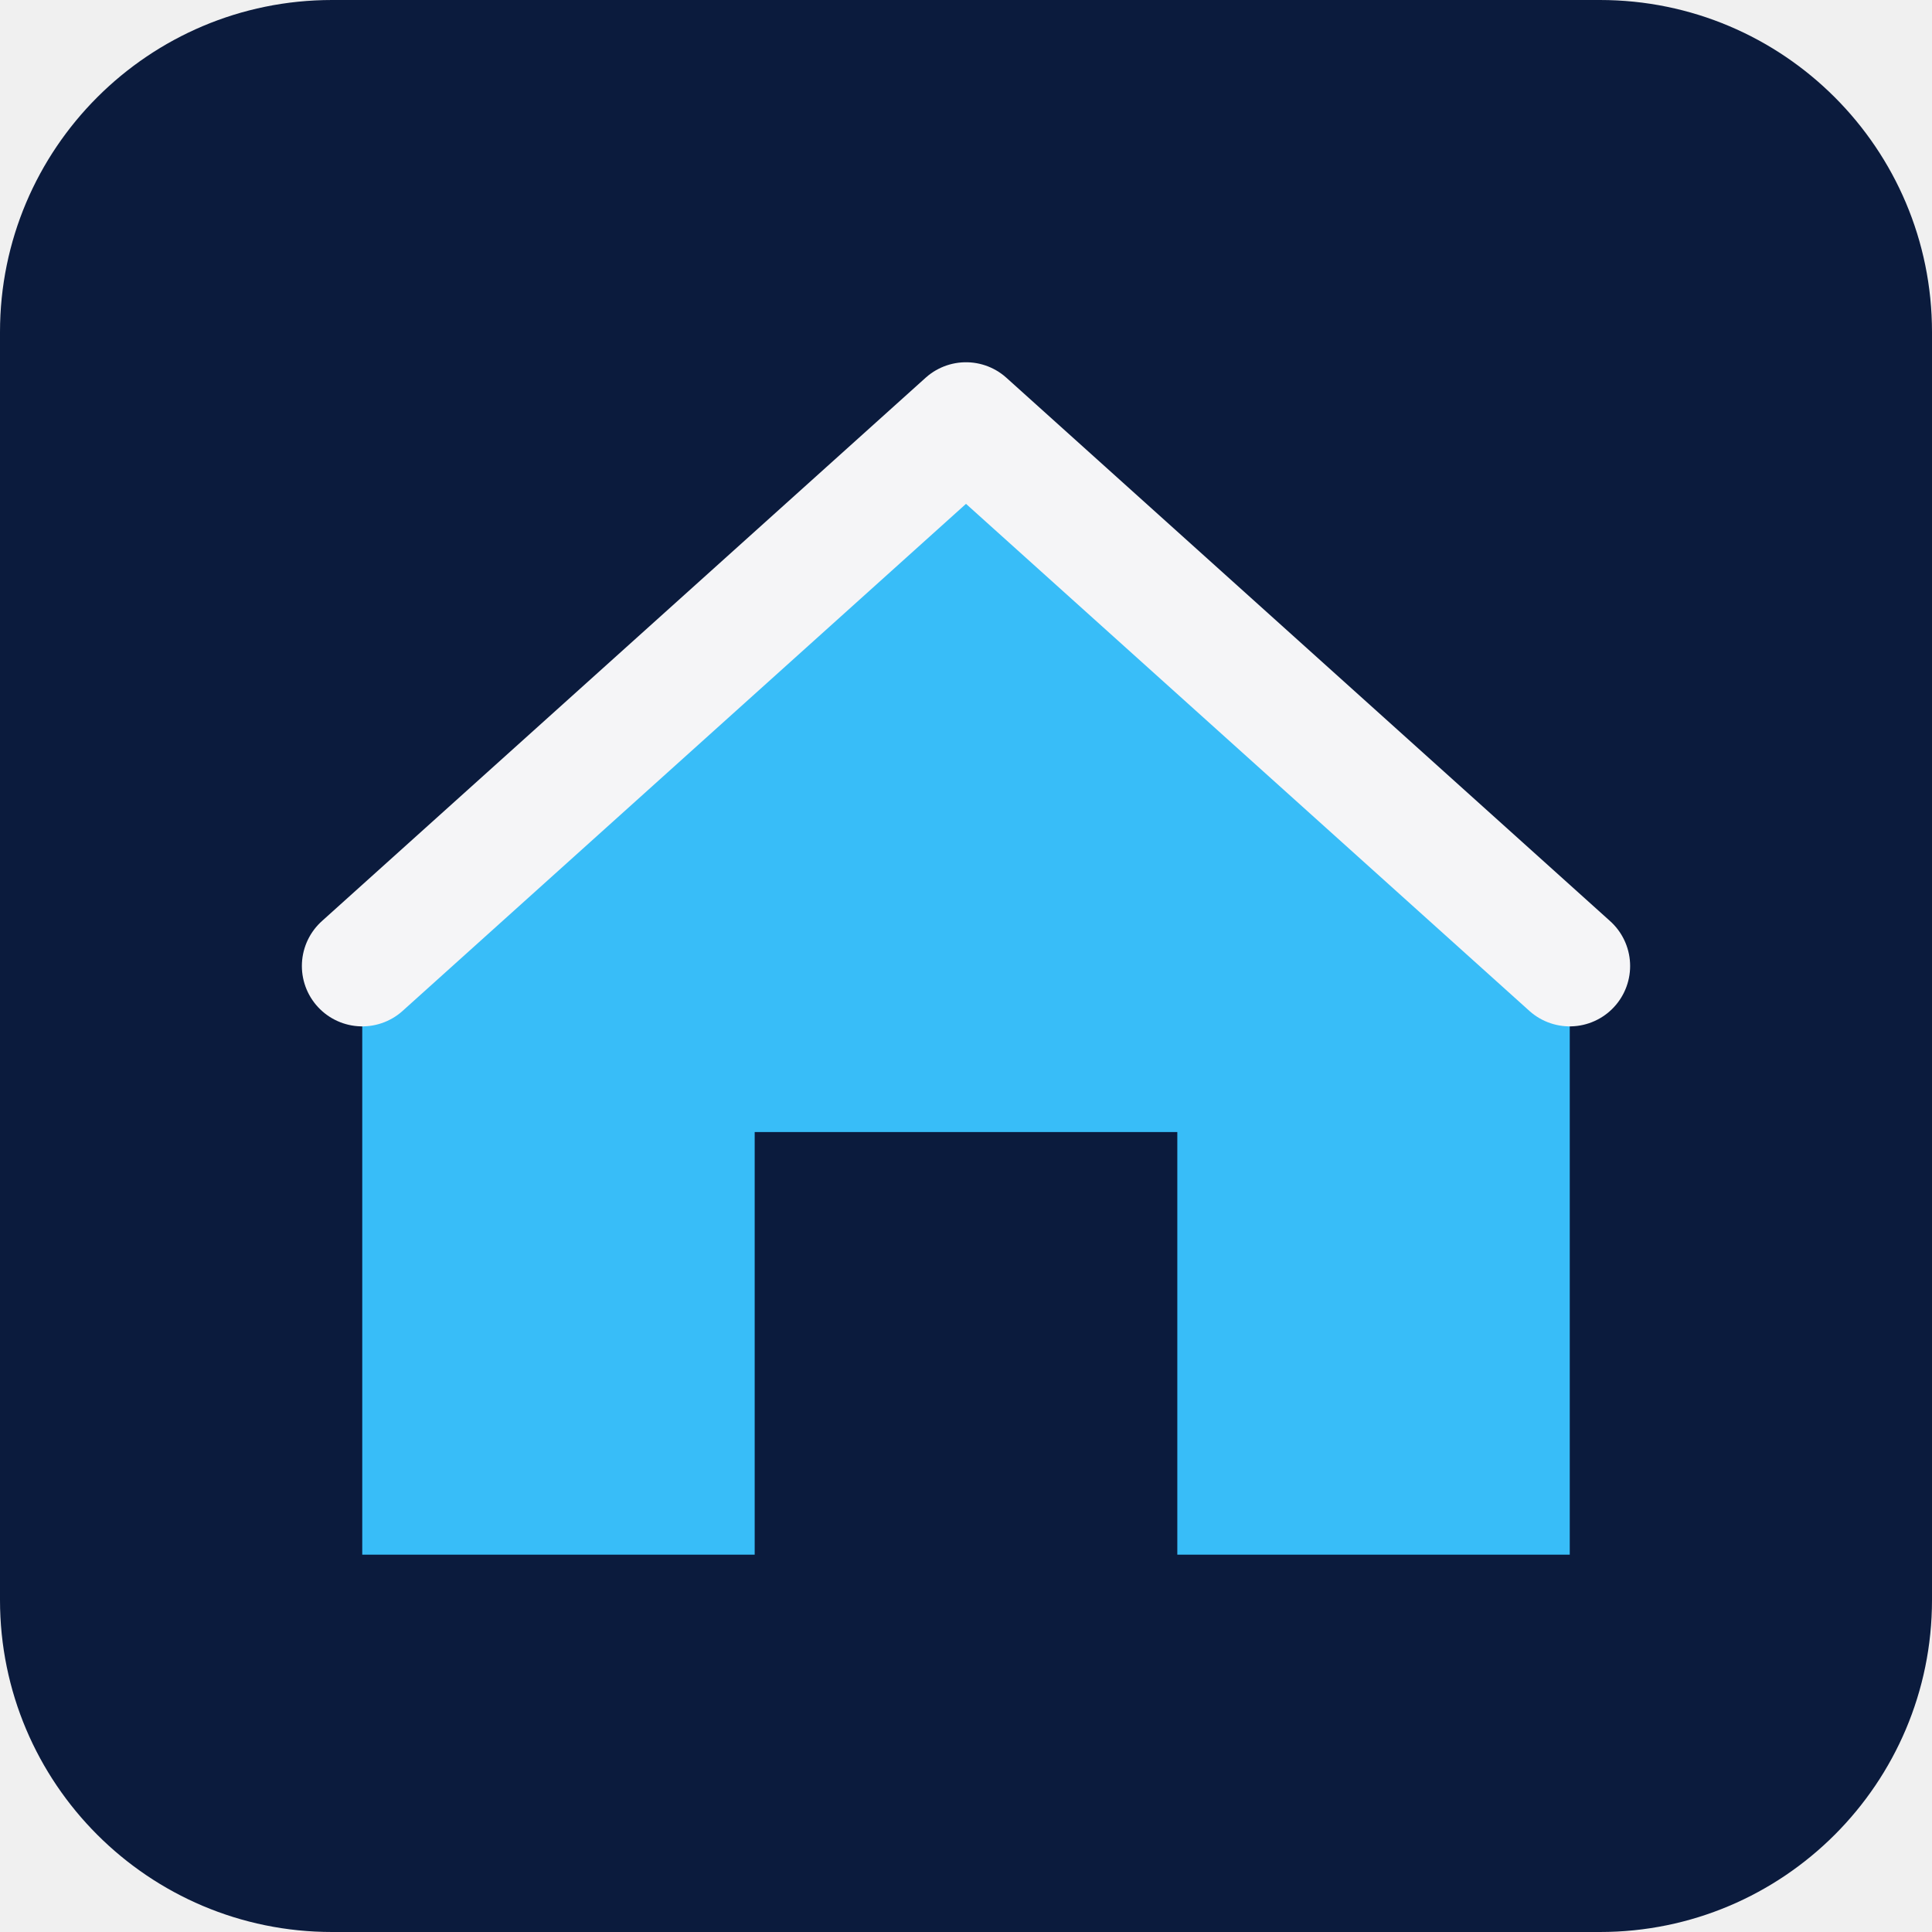
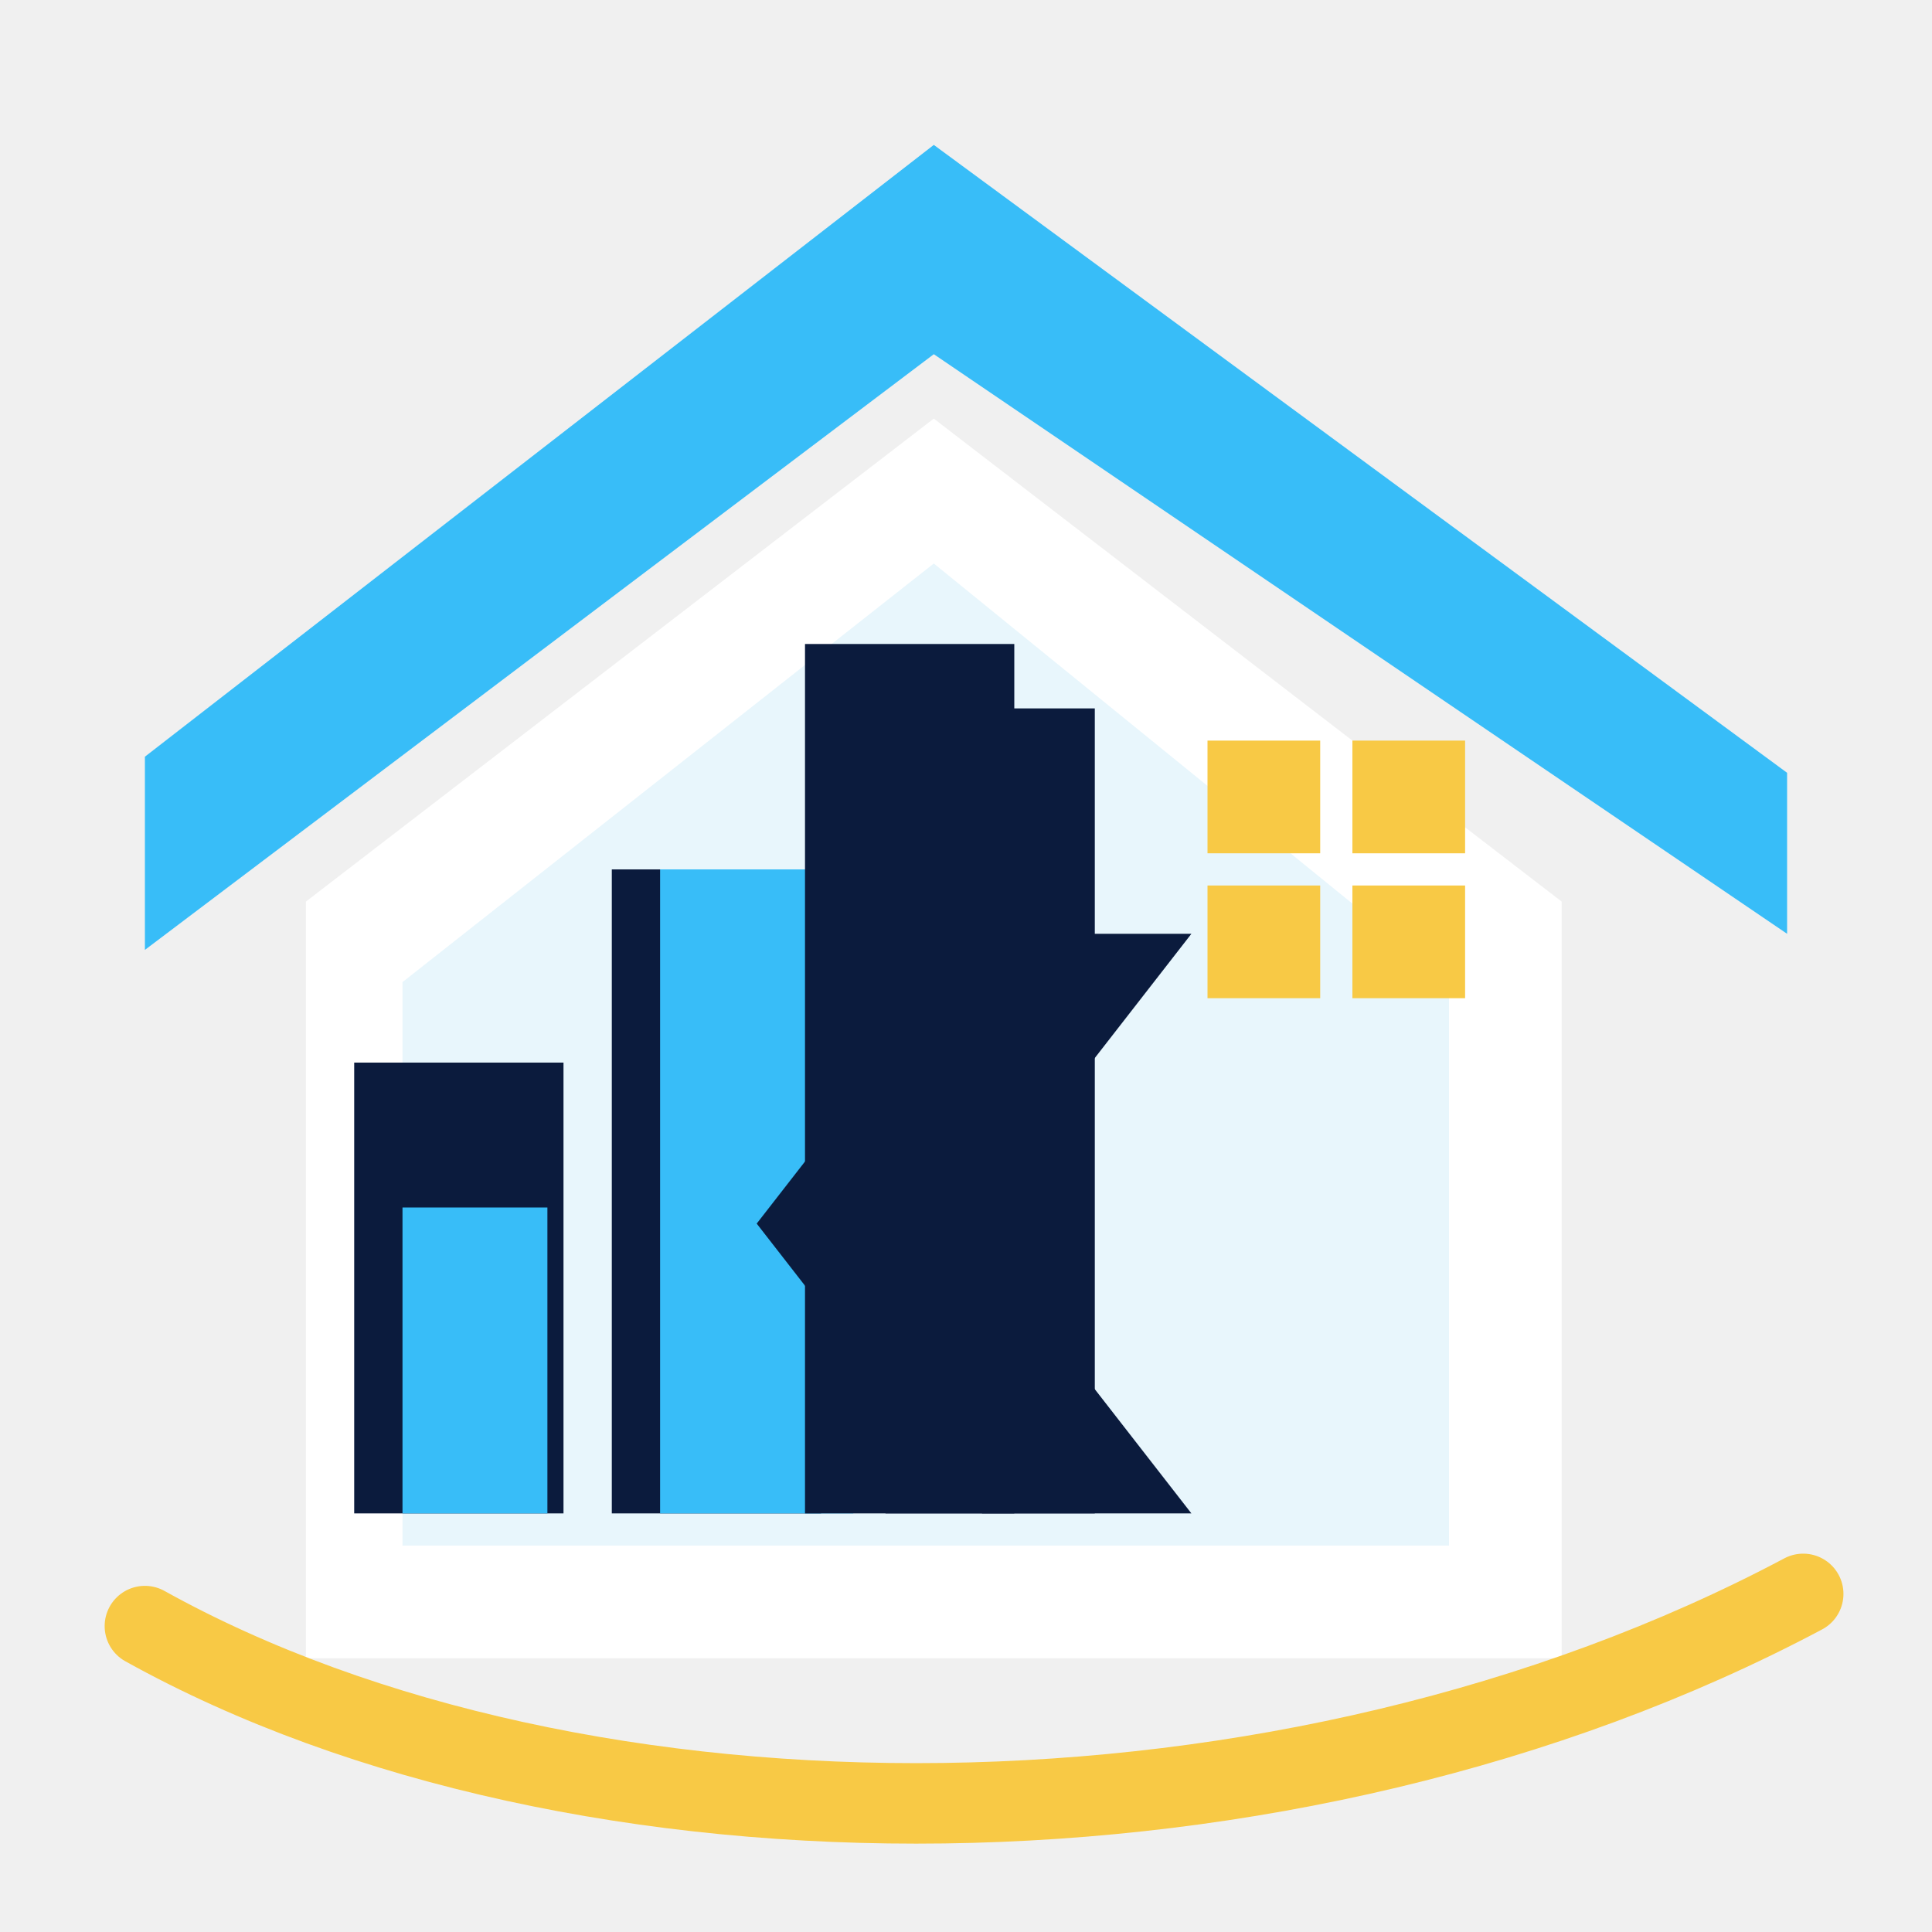
- <svg xmlns="http://www.w3.org/2000/svg" viewBox="0 0 128 128">
-   <rect width="128" height="128" rx="22" fill="#0B1B3D" />
-   <path d="M24 64 64 28l40 36v39H78V75H50v28H24Z" fill="#38BDF8" />
-   <path d="m24 64 40-36 40 36" fill="none" stroke="#F5F5F7" stroke-width="8" stroke-linecap="round" stroke-linejoin="round" />
+ <svg xmlns="http://www.w3.org/2000/svg" viewBox="0 0 120 120" role="img" aria-labelledby="katsLogoTitle">
+   <path d="M9 47 58 9l53 39v10L58 22 9 59Z" fill="#38BDF8" />
+   <path d="M19 56 58 26l39 30v47H19Z" fill="#FFFFFF" />
+   <path d="M25 61 58 35 90 61v35H25Z" fill="#E8F6FC" />
+   <path d="M22 94V66h13v28M38 94V54h13v40M55 94V44h13v50" fill="#0B1B3D" />
+   <path d="M41 94V54h12v40M25 94V75h9v19" fill="#38BDF8" />
+   <path d="M50 40h13v54H50Z" fill="#0B1B3D" />
+   <path d="m74 58-14 18 14 18h-13L47 76l14-18Z" fill="#0B1B3D" />
+   <path d="M75 46h7v7h-7zm9 0h7v7h-7zm-9 9h7v7h-7zm9 0h7v7h-7z" fill="#F8C945" />
+   <path d="M9 101c27 15 71 15 103-2" fill="none" stroke="#F8C945" stroke-width="5" stroke-linecap="round" />
</svg>
